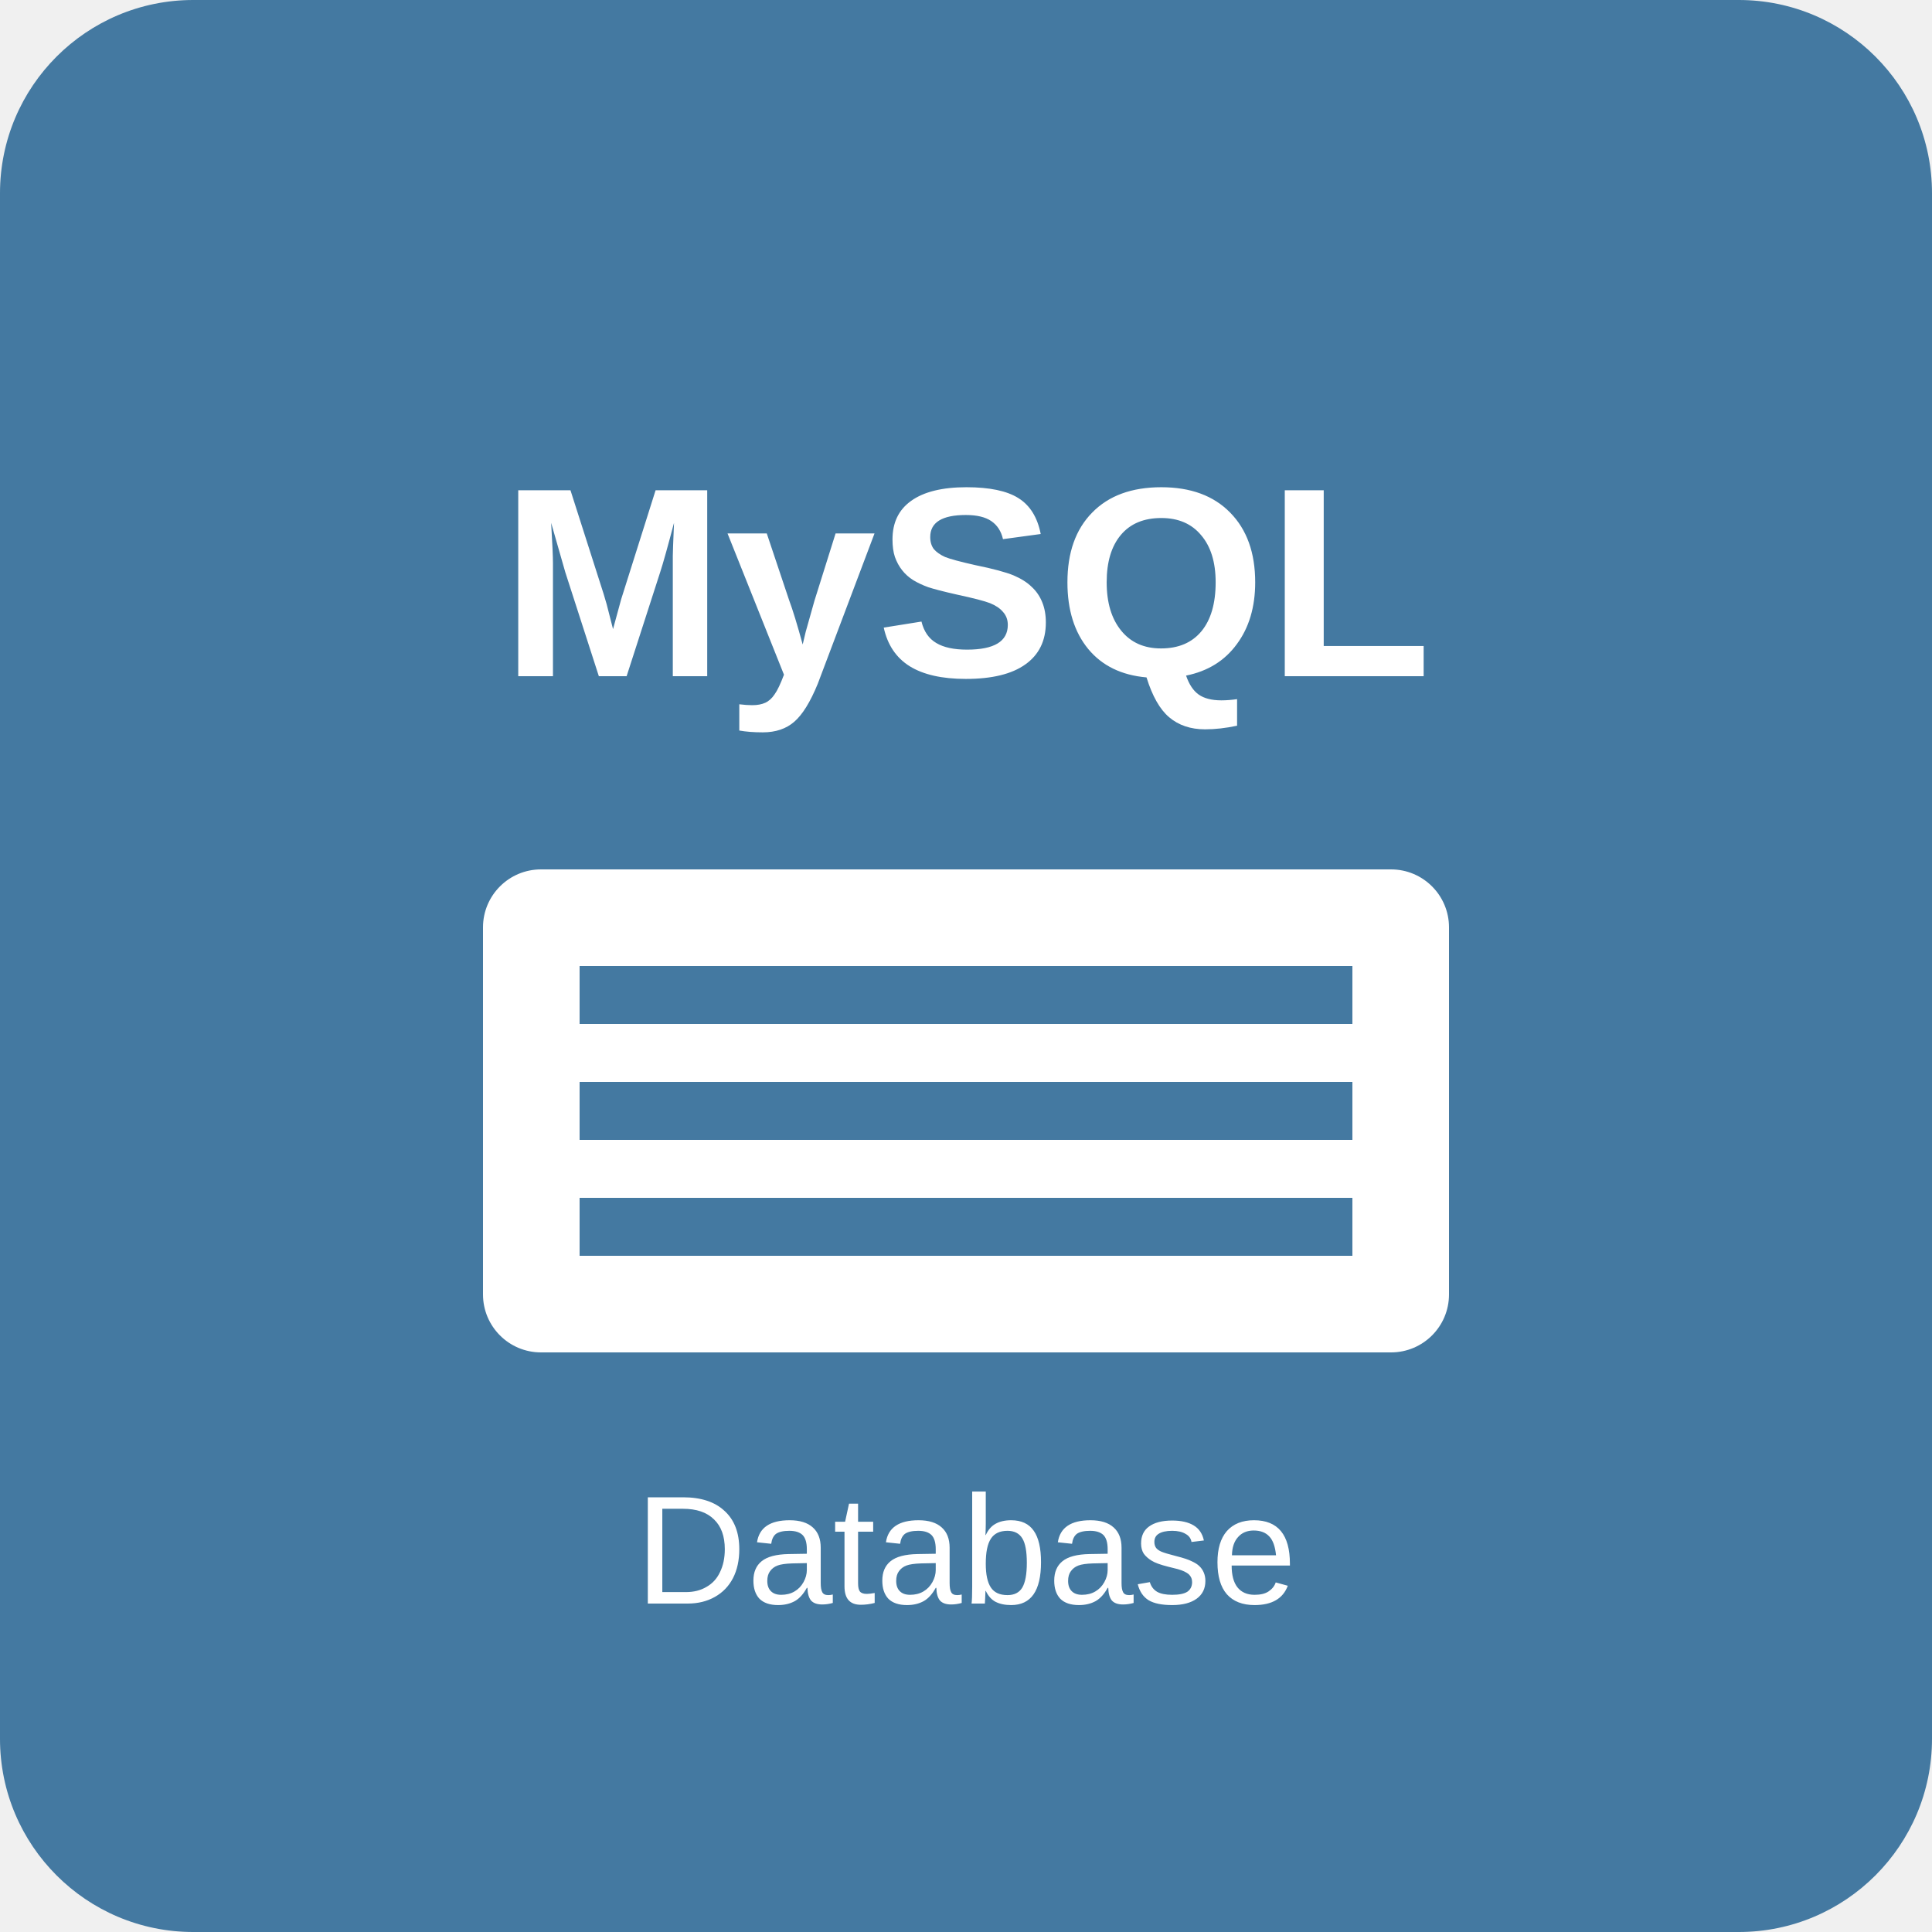
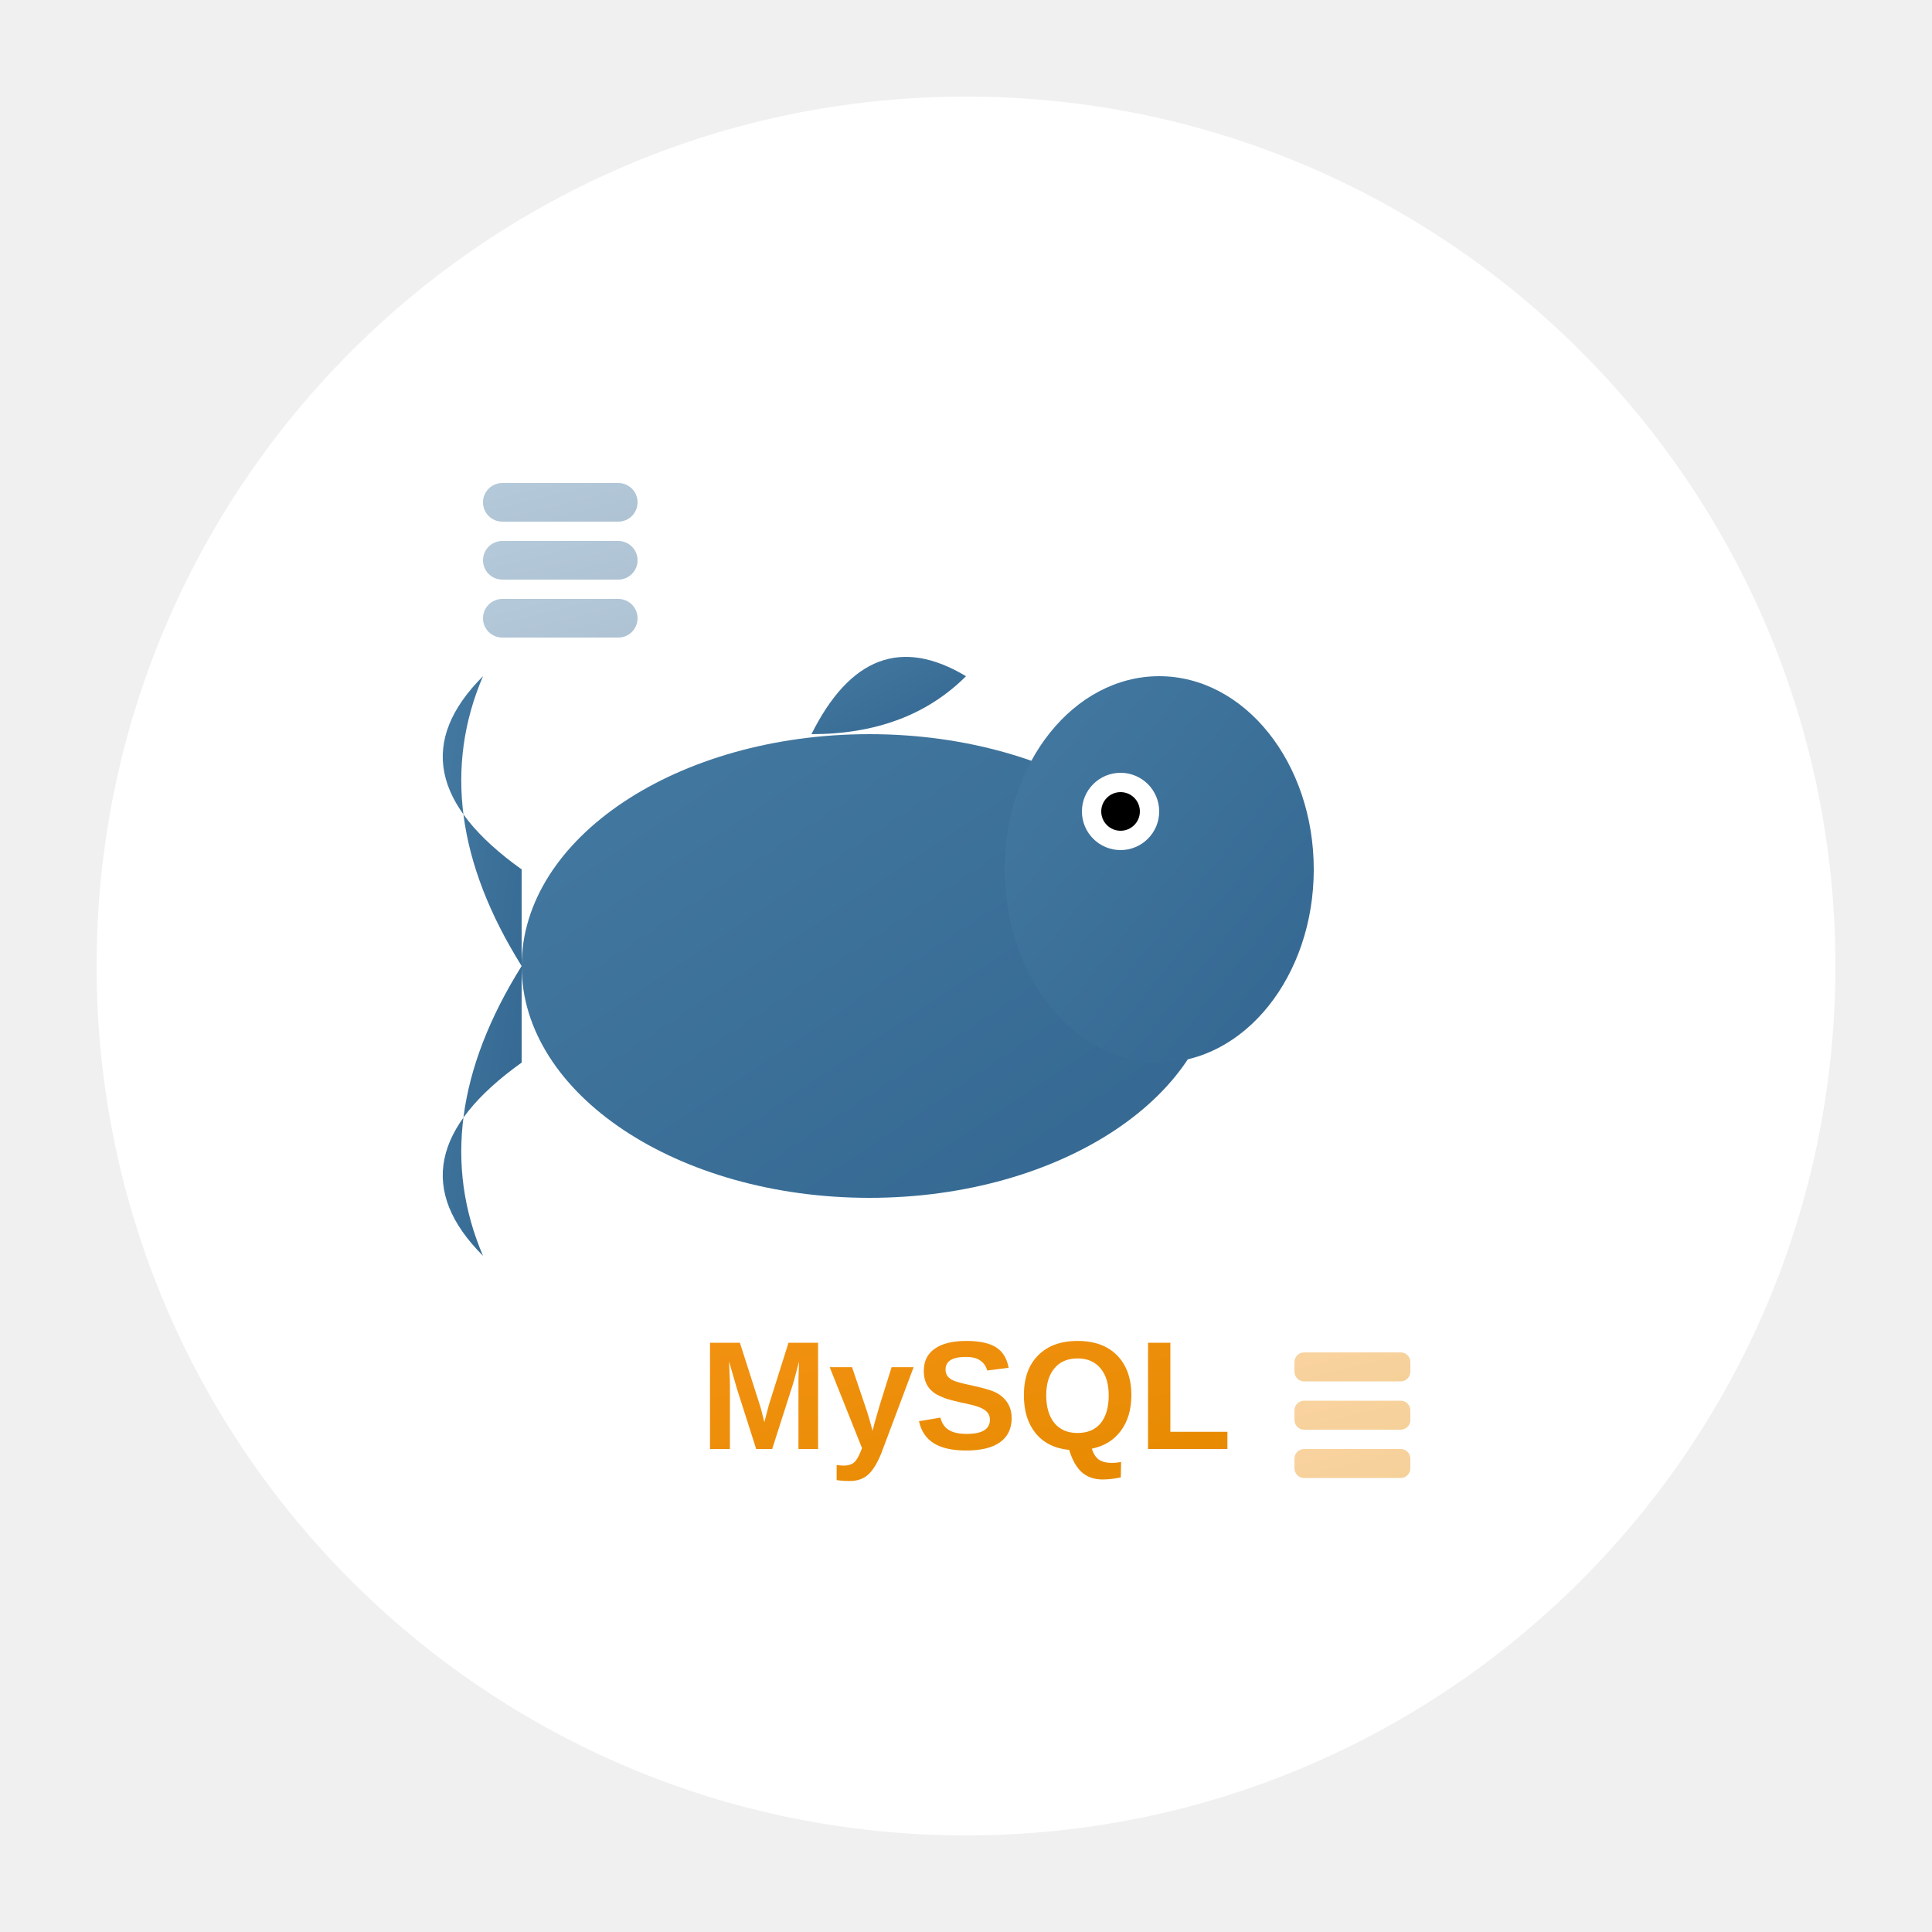
<svg xmlns="http://www.w3.org/2000/svg" viewBox="0 0 100 100" width="50" height="50">
-   <rect width="100" height="100" fill="#4479A1" rx="10" />
-   <text x="50" y="35" text-anchor="middle" fill="#FFFFFF" font-family="Arial, sans-serif" font-size="14" font-weight="bold">MySQL</text>
-   <rect x="25" y="45" width="50" height="25" fill="#FFFFFF" rx="3" />
-   <rect x="30" y="50" width="40" height="3" fill="#4479A1" />
-   <rect x="30" y="56" width="40" height="3" fill="#4479A1" />
-   <rect x="30" y="62" width="40" height="3" fill="#4479A1" />
-   <text x="50" y="83" text-anchor="middle" fill="#FFFFFF" font-family="Arial, sans-serif" font-size="8">Database</text>
+   <defs>
+     <linearGradient id="mysqlBlue" x1="0%" y1="0%" x2="100%" y2="100%">
+       <stop offset="0%" style="stop-color:#4479A1;stop-opacity:1" />
+       <stop offset="100%" style="stop-color:#336791;stop-opacity:1" />
+     </linearGradient>
+     <linearGradient id="mysqlOrange" x1="0%" y1="0%" x2="100%" y2="100%">
+       <stop offset="0%" style="stop-color:#F29111;stop-opacity:1" />
+       <stop offset="100%" style="stop-color:#E68A00;stop-opacity:1" />
+     </linearGradient>
+   </defs>
+   <circle cx="50" cy="50" r="45" fill="white" />
+   <g transform="translate(50,50)">
+     <ellipse cx="-5" cy="0" rx="18" ry="12" fill="url(#mysqlBlue)" />
+     <ellipse cx="10" cy="-5" rx="8" ry="10" fill="url(#mysqlBlue)" />
+     <path d="M-23,-5 Q-30,-10 -25,-15 Q-28,-8 -23,0 Q-28,8 -25,15 Q-30,10 -23,5" fill="url(#mysqlBlue)" />
+     <path d="M-8,-12 Q-5,-18 0,-15 Q-3,-12 -8,-12" fill="url(#mysqlBlue)" />
+     <circle cx="8" cy="-8" r="2" fill="white" />
+     <circle cx="8" cy="-8" r="1" fill="black" />
+     <text x="0" y="25" text-anchor="middle" fill="url(#mysqlOrange)" font-family="Arial, sans-serif" font-size="8" font-weight="bold">MySQL</text>
+   </g>
+   <g transform="translate(25,25)" opacity="0.4">
+     <rect x="0" y="0" width="8" height="2" rx="1" fill="url(#mysqlBlue)" />
+     <rect x="0" y="3" width="8" height="2" rx="1" fill="url(#mysqlBlue)" />
+     <rect x="0" y="6" width="8" height="2" rx="1" fill="url(#mysqlBlue)" />
+   </g>
+   <g transform="translate(67,70)" opacity="0.4">
+     <rect x="0" y="0" width="6" height="1.5" rx="0.5" fill="url(#mysqlOrange)" />
+     <rect x="0" y="2.5" width="6" height="1.5" rx="0.5" fill="url(#mysqlOrange)" />
+     <rect x="0" y="5" width="6" height="1.5" rx="0.5" fill="url(#mysqlOrange)" />
+   </g>
</svg>
